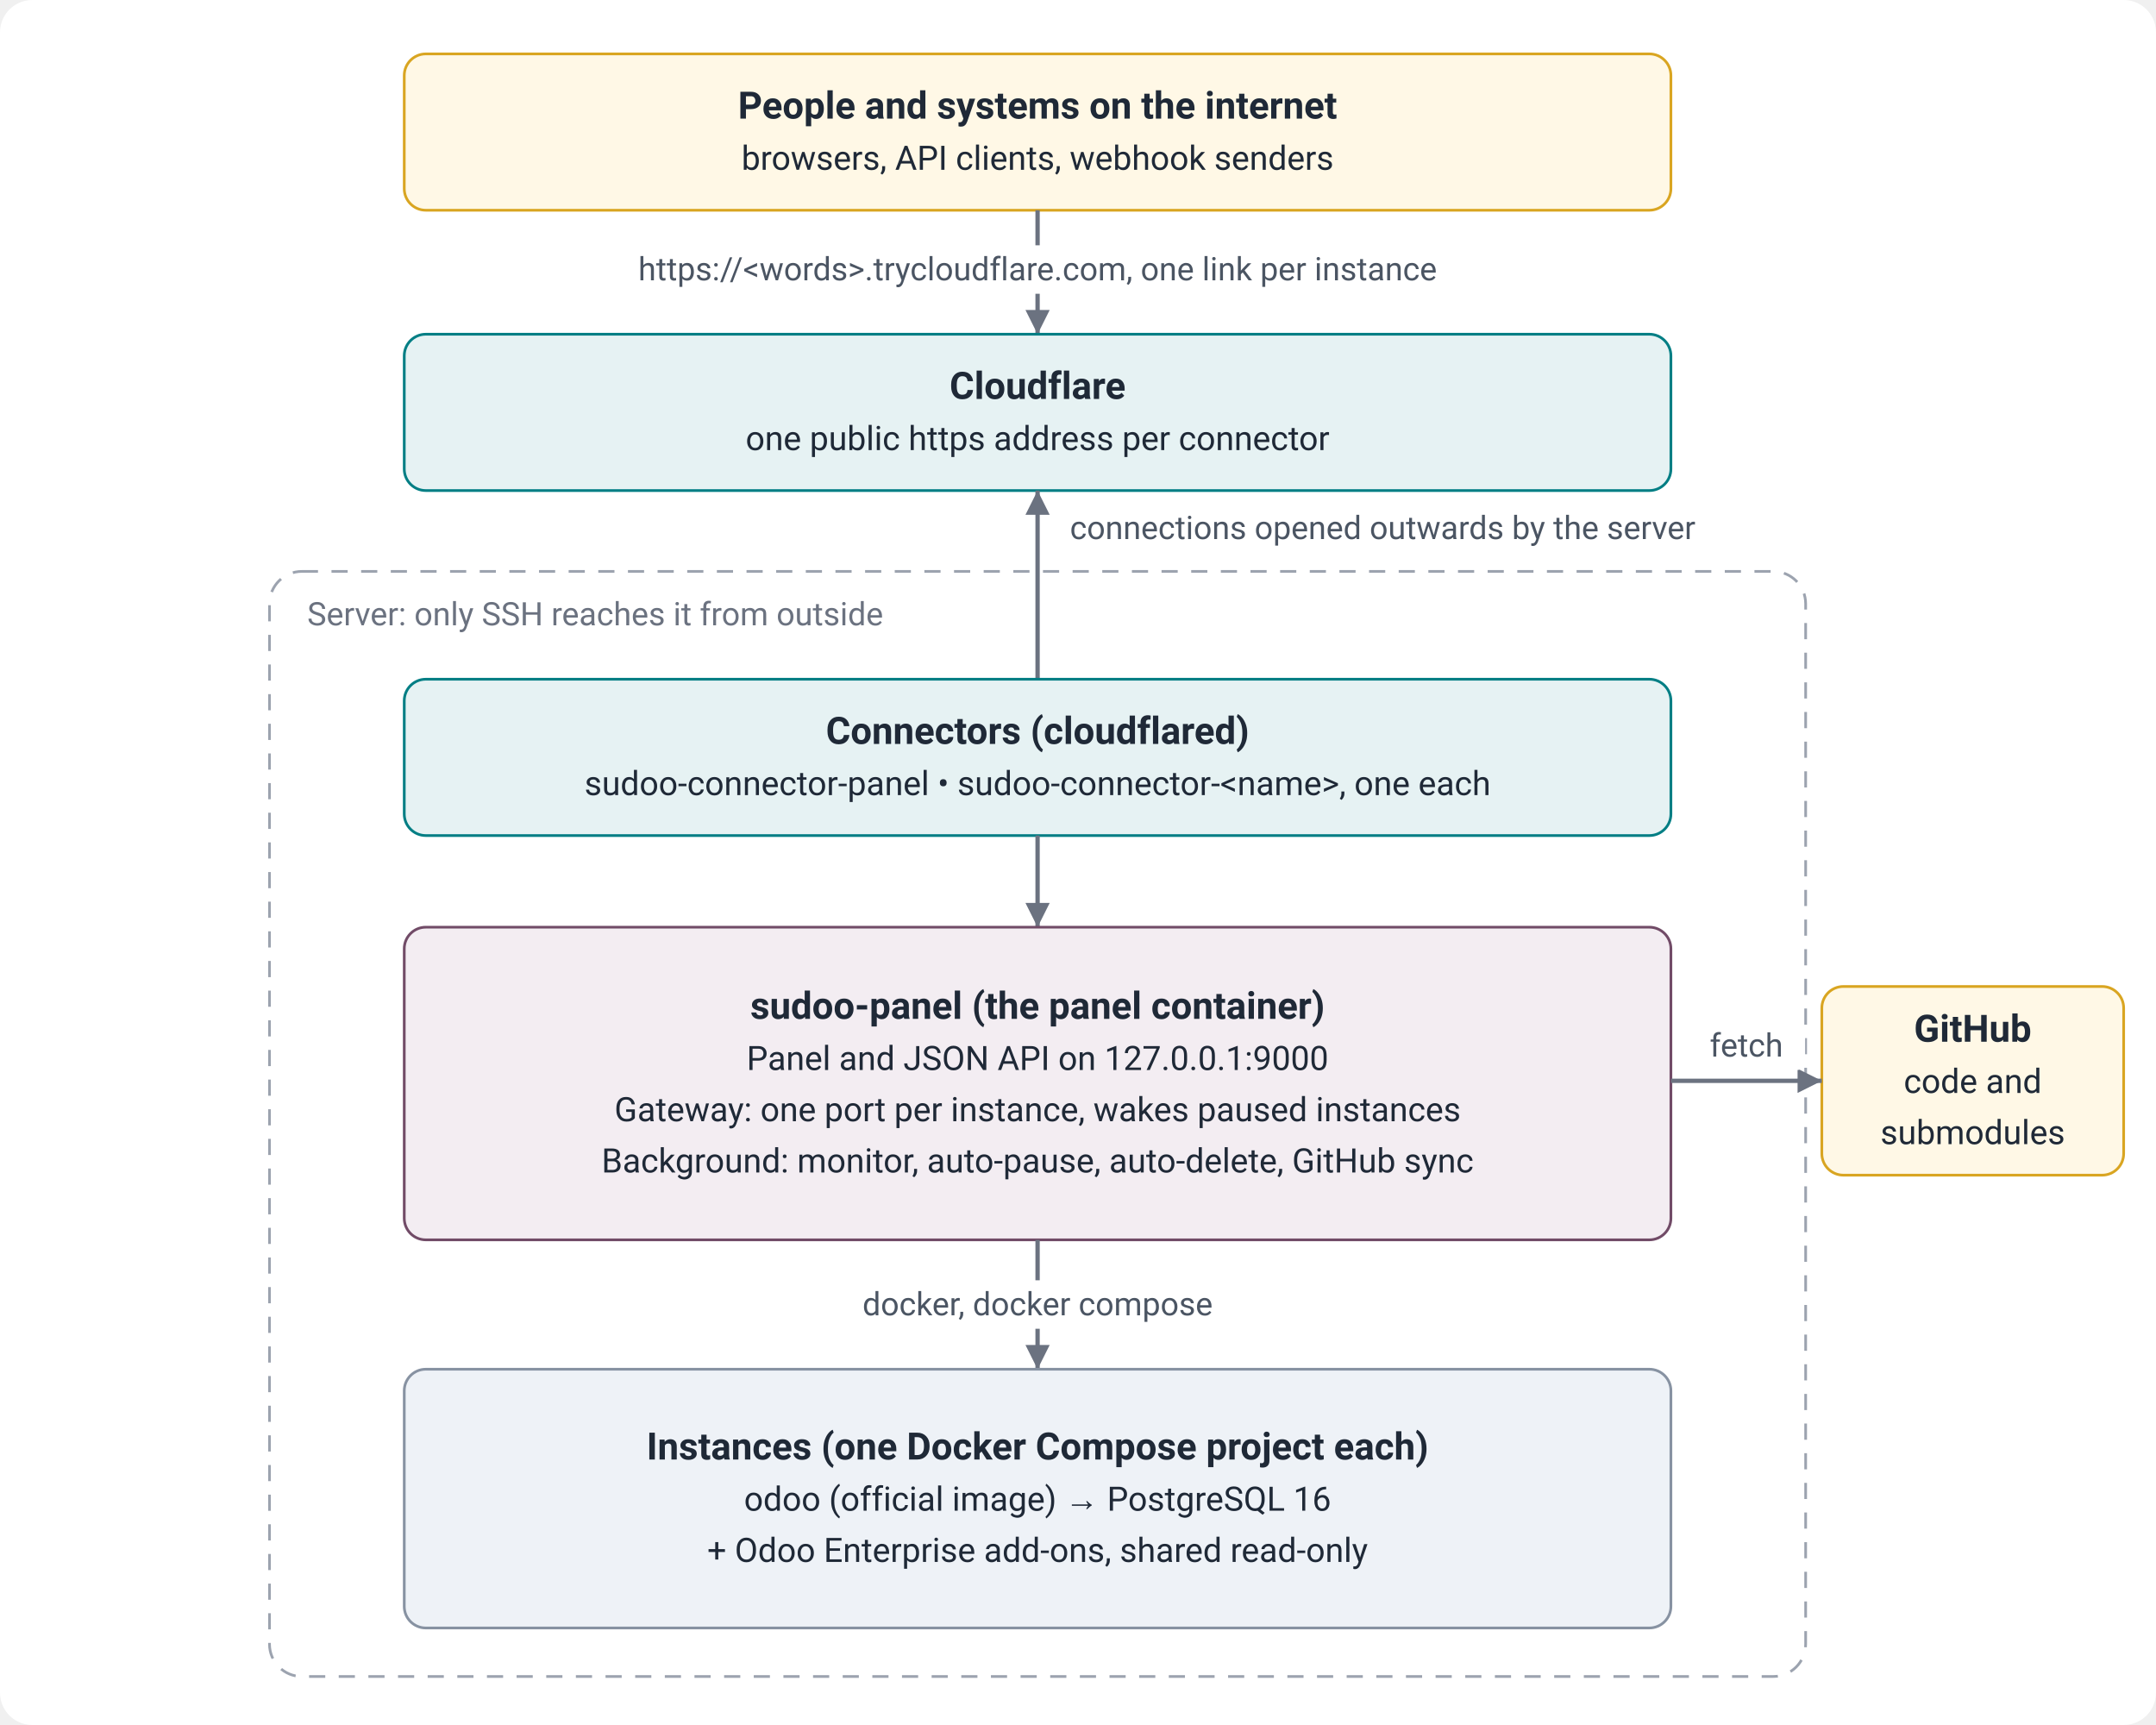
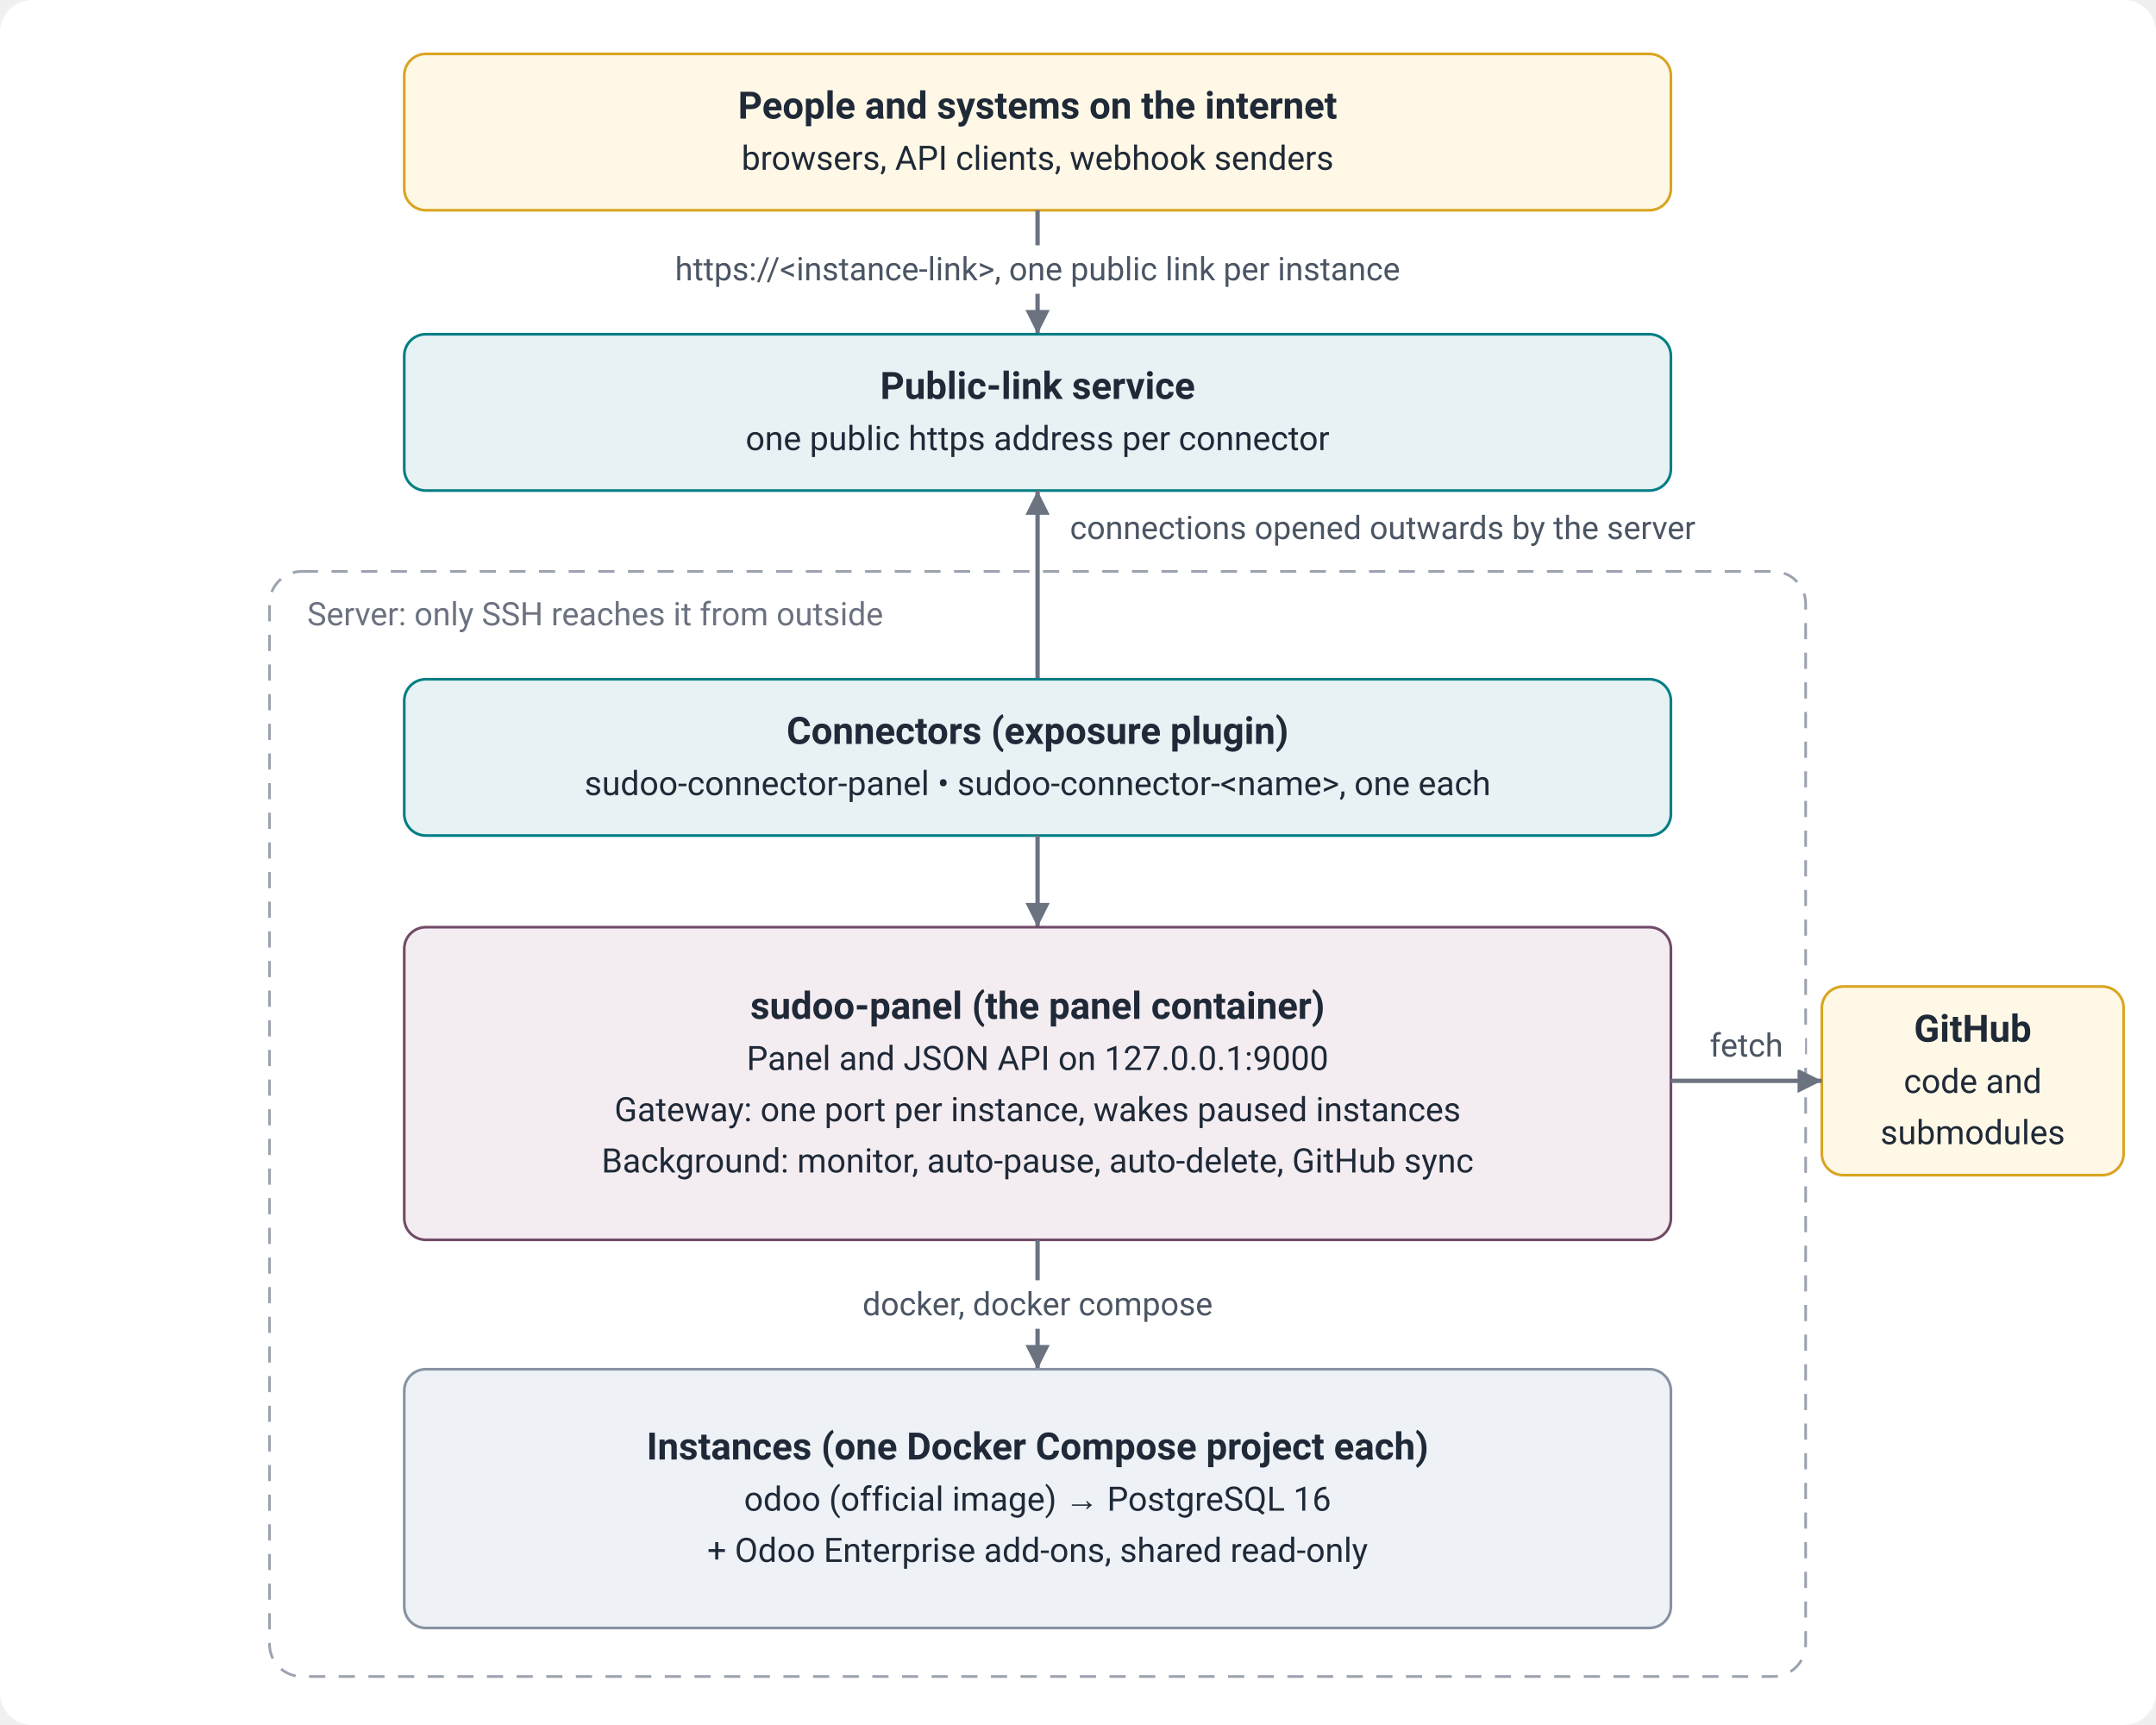
<svg xmlns="http://www.w3.org/2000/svg" viewBox="0 0 800 640" width="800" height="640" role="img" aria-label="How the parts of Sudoo.sh fit together">
  <style>
.bg { fill: #ffffff; }
text { font-family: -apple-system, BlinkMacSystemFont, 'Segoe UI', Roboto, Ubuntu, 'Noto Sans', Arial, sans-serif; fill: #1f2937; }
.t { font-size: 14px; font-weight: 600; }
.s { font-size: 12.5px; }
.m { font-size: 12px; fill: #6b7280; }
.mono { font-family: ui-monospace, SFMono-Regular, Menlo, Consolas, monospace; font-size: 12px; }
.lab { font-size: 12px; fill: #4b5563; }
.labbg { fill: #ffffff; }
.arrow { stroke: #6b7280; stroke-width: 1.6; fill: none; }
.arrow.dash { stroke-dasharray: 5 4; }
.arrow.bold { stroke: #017e84; stroke-width: 3; }
.arrow.bad { stroke: #d23f3a; }
.head { fill: #6b7280; }
.head.bold { fill: #017e84; }
.head.bad { fill: #d23f3a; }
.life { stroke: #c4c9d0; stroke-width: 1.2; stroke-dasharray: 4 4; }
.k-default { fill: #ffffff; stroke: #d0d7de; }
.k-outside { fill: #fff8e6; stroke: #d9a521; }
.k-cloud { fill: #e6f2f3; stroke: #017e84; }
.k-panel { fill: #f3edf2; stroke: #714b67; }
.k-instance { fill: #eef2f7; stroke: #8792a2; }
.k-danger { fill: #fdecec; stroke: #d23f3a; }
.k-decision { fill: #fff3cd; stroke: #e99d00; }
.k-ok { fill: #e8f5ec; stroke: #28a745; }
.k-group { fill: none; stroke: #9ca3af; stroke-dasharray: 6 5; }
.k-ui { fill: #f9fafb; stroke: #d0d7de; }
.k-button { fill: #e7e9ed; stroke: #e7e9ed; }
.k-primary { fill: #714b67; stroke: #714b67; }
.k-current { fill: #e6f2f3; stroke: #d0d7de; }
.white { fill: #ffffff; }
.teal { fill: #017e84; }
.bad-text { fill: #d23f3a; font-size: 16px; font-weight: 700; }
@media (prefers-color-scheme: dark) {
  .bg, .labbg { fill: #1b1f27; }
  text { fill: #e5e7eb; }
  .m { fill: #9ca3af; }
  .lab { fill: #c4c9d0; }
  .arrow { stroke: #9ca3af; } .head { fill: #9ca3af; }
  .arrow.bold { stroke: #3fb6bc; } .head.bold { fill: #3fb6bc; }
  .life { stroke: #4a5060; }
  .k-default { fill: #232834; stroke: #3a3f4d; }
  .k-outside { fill: #3a2f12; stroke: #d9a521; }
  .k-cloud { fill: #12302f; stroke: #3fb6bc; }
  .k-panel { fill: #33222f; stroke: #b58aa8; }
  .k-instance { fill: #222833; stroke: #6b7280; }
  .k-danger { fill: #3b1c1c; stroke: #ef5350; }
  .k-decision { fill: #3a3015; stroke: #f0b429; }
  .k-ok { fill: #17301f; stroke: #4caf50; }
  .k-ui { fill: #232834; stroke: #3a3f4d; }
  .k-button { fill: #3a3f4d; stroke: #3a3f4d; }
  .k-primary { fill: #875a7b; stroke: #875a7b; }
  .k-current { fill: #12302f; stroke: #3a3f4d; }
  .teal { fill: #3fb6bc; }
}
</style>
  <rect class="bg" width="800" height="640" rx="12" />
  <rect class="k-outside" x="150" y="20" width="470" height="58" rx="8" />
  <text class="t" x="385.0" y="44.0" text-anchor="middle">People and systems on the internet</text>
  <text class="s" x="385.0" y="63.0" text-anchor="middle">browsers, API clients, webhook senders</text>
  <path class="arrow " d="M385.0,78 L385.0,124" />
  <path class="head " d="M385.0,124 L380.5,115.0 L389.5,115.0 Z" />
-   <rect class="labbg" x="191.8" y="91" width="386.3" height="18" rx="3" />
-   <text class="lab" x="385.0" y="104.0" text-anchor="middle">https://&lt;words&gt;.trycloudflare.com, one link per instance</text>
+   <rect class="labbg" x="201.9" y="91" width="366.2" height="18" rx="3" />
+   <text class="lab" x="385.0" y="104.0" text-anchor="middle">https://&lt;instance-link&gt;, one public link per instance</text>
  <rect class="k-cloud" x="150" y="124" width="470" height="58" rx="8" />
-   <text class="t" x="385.0" y="148.0" text-anchor="middle">Cloudflare</text>
+   <text class="t" x="385.0" y="148.0" text-anchor="middle">Public-link service</text>
  <text class="s" x="385.0" y="167.0" text-anchor="middle">one public https address per connector</text>
  <rect class="k-group" x="100" y="212" width="570" height="410" rx="12" />
  <text class="m" x="114.0" y="232.0" text-anchor="start">Server: only SSH reaches it from outside</text>
  <path class="arrow " d="M385.0,252 L385.0,182" />
  <path class="head " d="M385.0,182 L389.5,191.0 L380.5,191.0 Z" />
  <rect class="labbg" x="392.0" y="187" width="285.5" height="18" rx="3" />
  <text class="lab" x="397.0" y="200.0" text-anchor="start">connections opened outwards by the server</text>
  <rect class="k-cloud" x="150" y="252" width="470" height="58" rx="8" />
-   <text class="t" x="385.0" y="276.0" text-anchor="middle">Connectors (cloudflared)</text>
+   <text class="t" x="385.0" y="276.0" text-anchor="middle">Connectors (exposure plugin)</text>
  <text class="s" x="385.0" y="295.0" text-anchor="middle">sudoo-connector-panel  •  sudoo-connector-&lt;name&gt;, one each</text>
  <path class="arrow " d="M385.0,310 L385.0,344" />
  <path class="head " d="M385.0,344 L380.5,335.0 L389.5,335.0 Z" />
  <rect class="k-panel" x="150" y="344" width="470" height="116" rx="8" />
  <text class="t" x="385.0" y="378.0" text-anchor="middle">sudoo-panel  (the panel container)</text>
  <text class="s" x="385.0" y="397.0" text-anchor="middle">Panel and JSON API on 127.0.0.1:9000</text>
  <text class="s" x="385.0" y="416.0" text-anchor="middle">Gateway: one port per instance, wakes paused instances</text>
  <text class="s" x="385.0" y="435.0" text-anchor="middle">Background: monitor, auto-pause, auto-delete, GitHub sync</text>
  <rect class="k-outside" x="676" y="366" width="112" height="70" rx="8" />
  <text class="t" x="732.0" y="386.5" text-anchor="middle">GitHub</text>
  <text class="s" x="732.0" y="405.5" text-anchor="middle">code and</text>
  <text class="s" x="732.0" y="424.5" text-anchor="middle">submodules</text>
  <path class="arrow " d="M620,401 L676,401" />
  <path class="head " d="M676,401 L667.0,405.5 L667.0,396.5 Z" />
  <rect class="labbg" x="626.2" y="379" width="43.6" height="18" rx="3" />
  <text class="lab" x="648.0" y="392.0" text-anchor="middle">fetch</text>
  <path class="arrow " d="M385.0,460 L385.0,508" />
  <path class="head " d="M385.0,508 L380.5,499.0 L389.5,499.0 Z" />
  <rect class="labbg" x="306.1" y="475" width="157.8" height="18" rx="3" />
  <text class="lab" x="385.0" y="488.0" text-anchor="middle">docker, docker compose</text>
  <rect class="k-instance" x="150" y="508" width="470" height="96" rx="8" />
  <text class="t" x="385.0" y="541.5" text-anchor="middle">Instances  (one Docker Compose project each)</text>
  <text class="s" x="385.0" y="560.5" text-anchor="middle">odoo (official image)  →  PostgreSQL 16</text>
  <text class="s" x="385.0" y="579.5" text-anchor="middle">+ Odoo Enterprise add-ons, shared read-only</text>
</svg>
